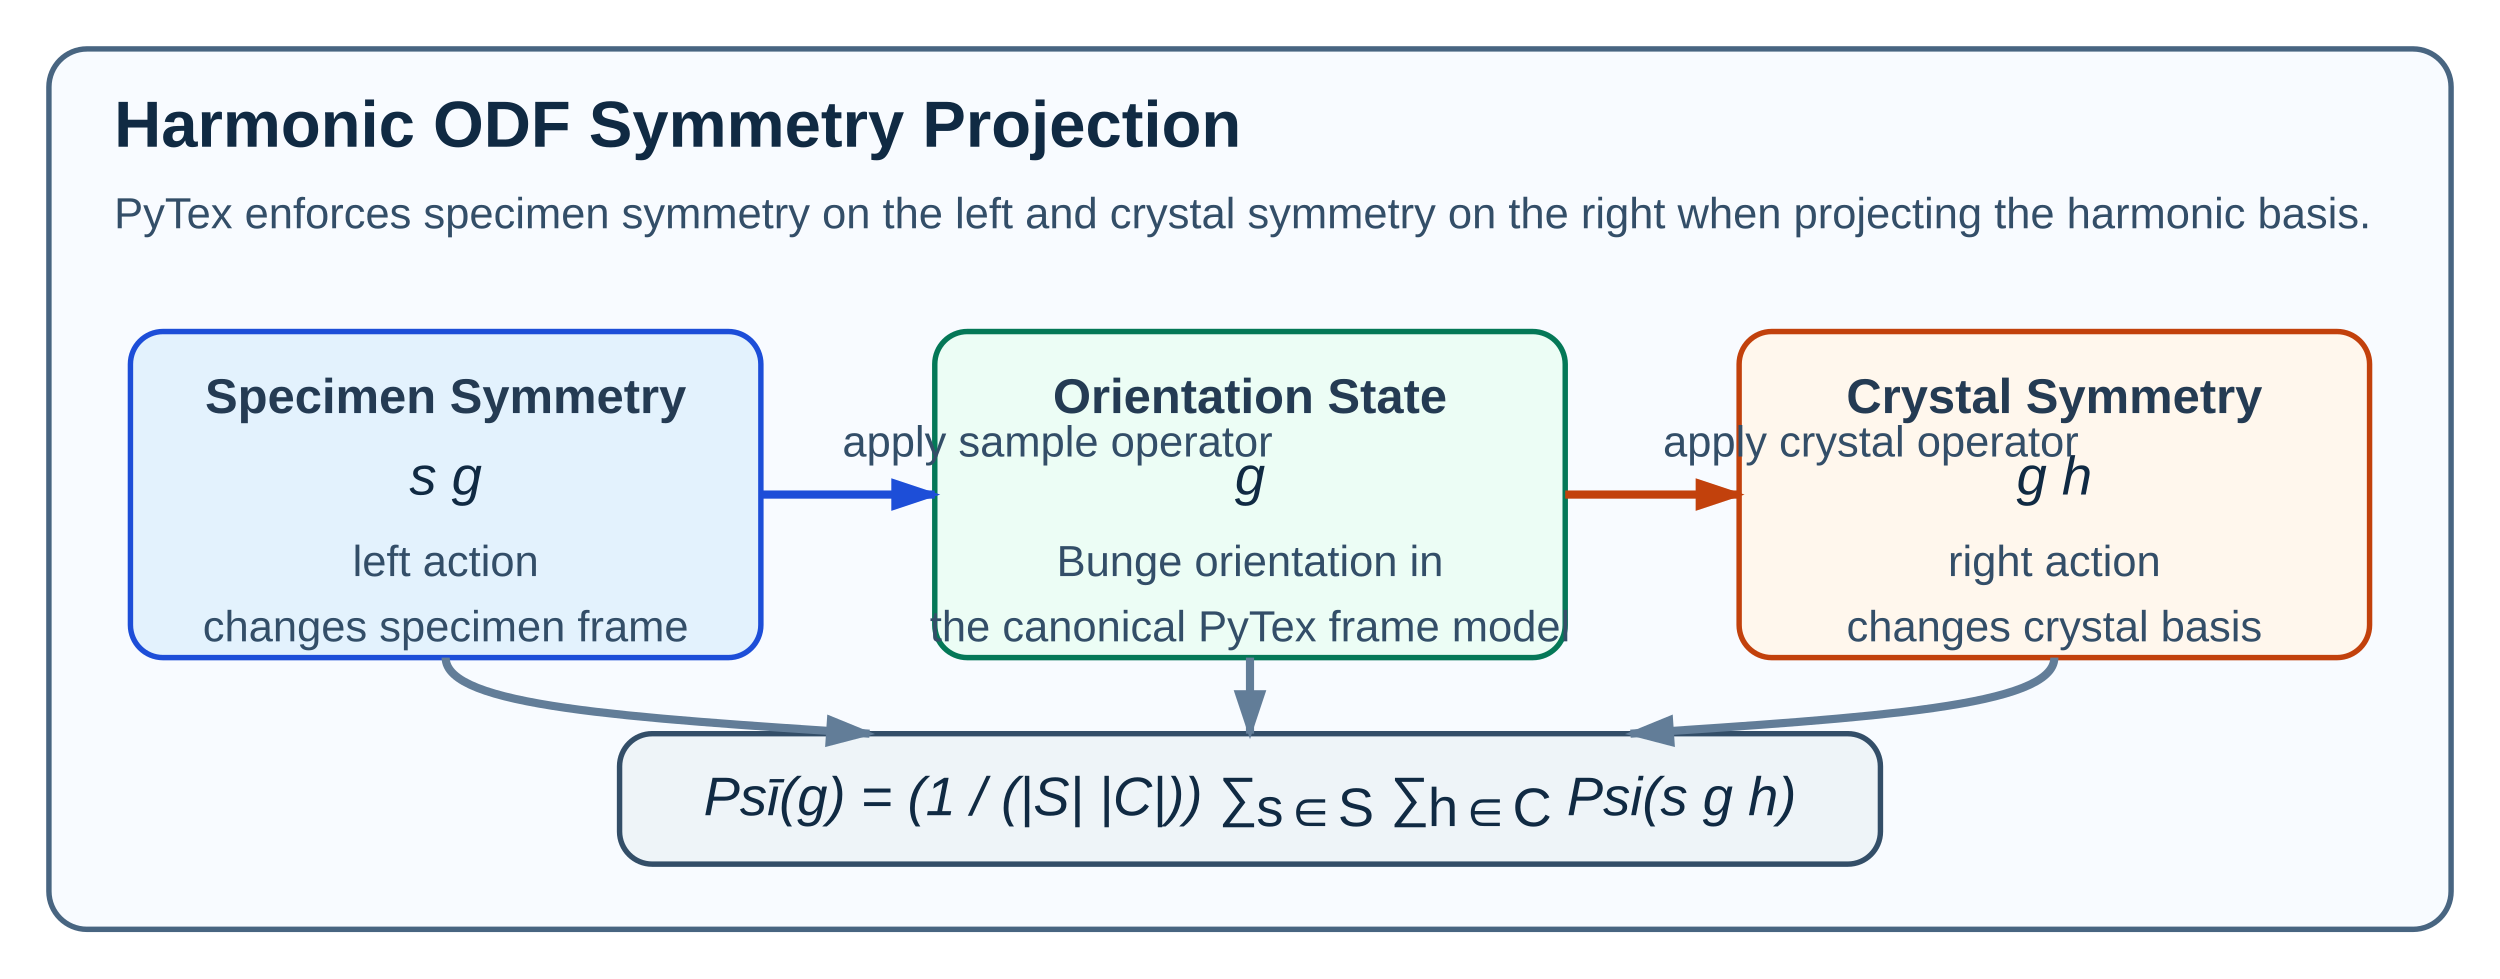
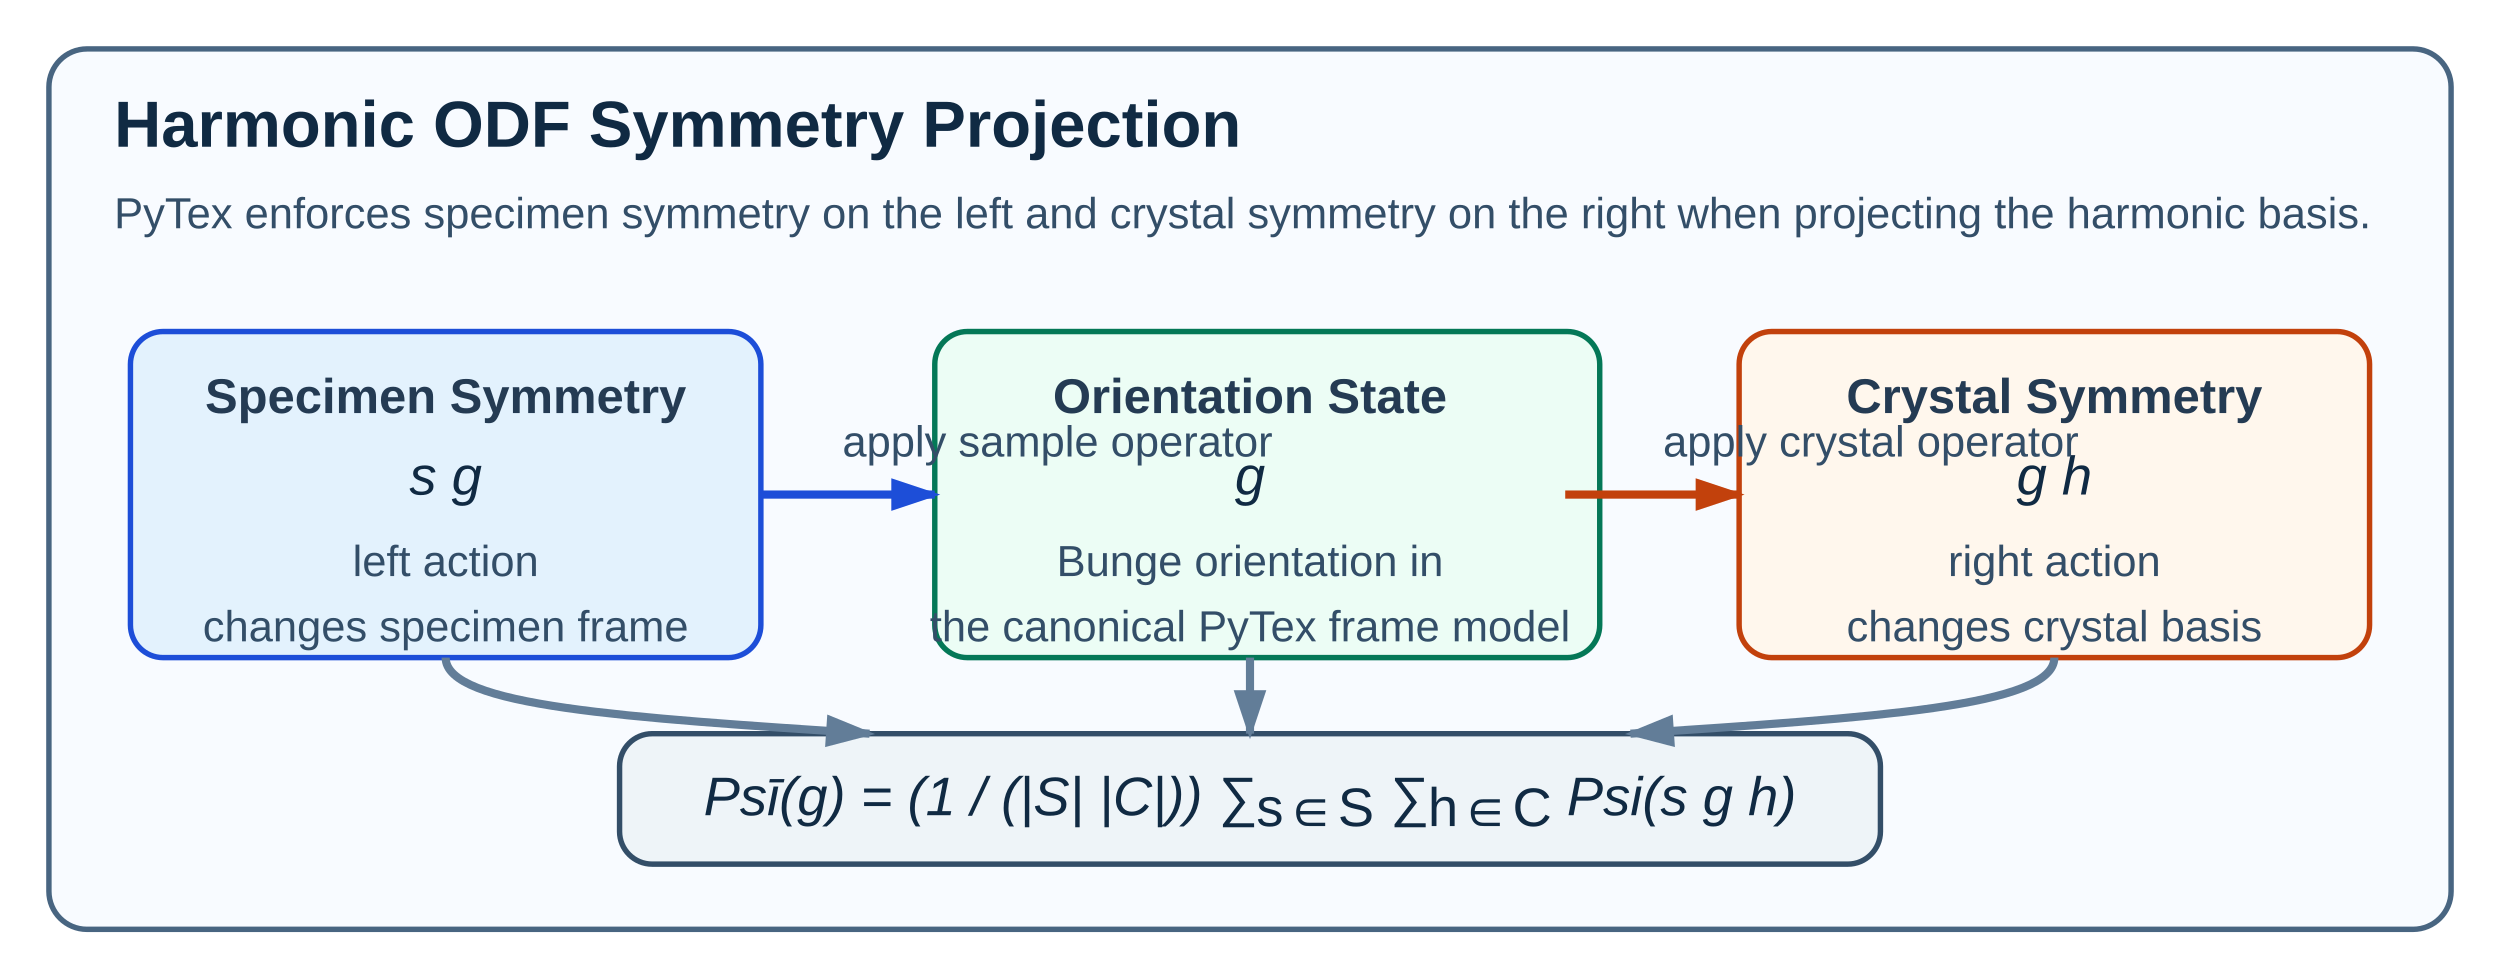
<svg xmlns="http://www.w3.org/2000/svg" width="920" height="360" viewBox="0 0 920 360">
  <defs>
    <style>
      .title { font: 700 24px Arial, sans-serif; fill: #102a43; }
      .label { font: 600 18px Arial, sans-serif; fill: #243b53; }
      .body { font: 16px Arial, sans-serif; fill: #334e68; }
      .math { font: italic 20px Arial, Helvetica, sans-serif; fill: #102a43; }
      .panel { fill: #f8fbff; stroke: #486581; stroke-width: 2; rx: 14; ry: 14; }
      .panel-accent { fill: #eef4f8; stroke: #334e68; stroke-width: 2; rx: 12; ry: 12; }
      .left { fill: #e3f2fd; stroke: #1d4ed8; stroke-width: 2; rx: 12; ry: 12; }
      .center { fill: #ecfdf5; stroke: #047857; stroke-width: 2; rx: 12; ry: 12; }
      .right { fill: #fff7ed; stroke: #c2410c; stroke-width: 2; rx: 12; ry: 12; }
      .arrow-blue { stroke: #1d4ed8; stroke-width: 3; fill: none; marker-end: url(#arrowBlue); }
      .arrow-orange { stroke: #c2410c; stroke-width: 3; fill: none; marker-end: url(#arrowOrange); }
      .arrow-gray { stroke: #627d98; stroke-width: 3; fill: none; marker-end: url(#arrowGray); }
    </style>
    <marker markerUnits="userSpaceOnUse" id="arrowBlue" markerWidth="20.00" markerHeight="20.00" refX="16.00" refY="6.00" orient="auto">
      <path d="M0.00,0.00 L18.00,6.00 L0.00,12.00 Z" fill="#1d4ed8" />
    </marker>
    <marker markerUnits="userSpaceOnUse" id="arrowOrange" markerWidth="20.00" markerHeight="20.00" refX="16.00" refY="6.00" orient="auto">
      <path d="M0.00,0.00 L18.00,6.00 L0.00,12.00 Z" fill="#c2410c" />
    </marker>
    <marker markerUnits="userSpaceOnUse" id="arrowGray" markerWidth="20.00" markerHeight="20.00" refX="16.00" refY="6.00" orient="auto">
      <path d="M0.00,0.00 L18.00,6.00 L0.00,12.00 Z" fill="#627d98" />
    </marker>
  </defs>
  <rect x="18" y="18" width="884" height="324" class="panel" />
  <text x="42" y="54" class="title">Harmonic ODF Symmetry Projection</text>
  <text x="42" y="84" class="body">PyTex enforces specimen symmetry on the left and crystal symmetry on the right when projecting the harmonic basis.</text>
  <rect x="48" y="122" width="232" height="120" class="left" />
  <text x="164" y="152" text-anchor="middle" class="label">Specimen Symmetry</text>
  <text x="164" y="182" text-anchor="middle" class="math">s g</text>
  <text x="164" y="212" text-anchor="middle" class="body">left action</text>
  <text x="164" y="236" text-anchor="middle" class="body">changes specimen frame</text>
-   <rect x="344" y="122" width="232" height="120" class="center" />
+   <rect x="344" y="122" width="244.7" height="120" class="center" />
  <text x="460" y="152" text-anchor="middle" class="label">Orientation State</text>
  <text x="460" y="182" text-anchor="middle" class="math">g</text>
  <text x="460" y="212" text-anchor="middle" class="body">Bunge orientation in</text>
  <text x="460" y="236" text-anchor="middle" class="body">the canonical PyTex frame model</text>
  <rect x="640" y="122" width="232" height="120" class="right" />
  <text x="756" y="152" text-anchor="middle" class="label">Crystal Symmetry</text>
  <text x="756" y="182" text-anchor="middle" class="math">g h</text>
  <text x="756" y="212" text-anchor="middle" class="body">right action</text>
  <text x="756" y="236" text-anchor="middle" class="body">changes crystal basis</text>
  <path d="M280 182 C310 182 316 182 344 182" class="arrow-blue" />
  <path d="M576 182 C606 182 612 182 640 182" class="arrow-orange" />
  <text x="310" y="168" class="body" fill="#1d4ed8">apply sample operator</text>
  <text x="612" y="168" class="body" fill="#c2410c">apply crystal operator</text>
  <rect x="228" y="270" width="464" height="48" class="panel-accent" />
  <text x="460" y="300" text-anchor="middle" class="math">Psī(g) = (1 / (|S| |C|)) ∑<tspan baseline-shift="sub" font-style="normal">s∈S</tspan> ∑<tspan baseline-shift="sub" font-style="normal">h∈C</tspan> Psi(s g h)</text>
  <path d="M164 242 C164 260 230 264 320 270" class="arrow-gray" />
  <path d="M460 242 C460 258 460 260 460 270" class="arrow-gray" />
  <path d="M756 242 C756 260 690 264 600 270" class="arrow-gray" />
</svg>
